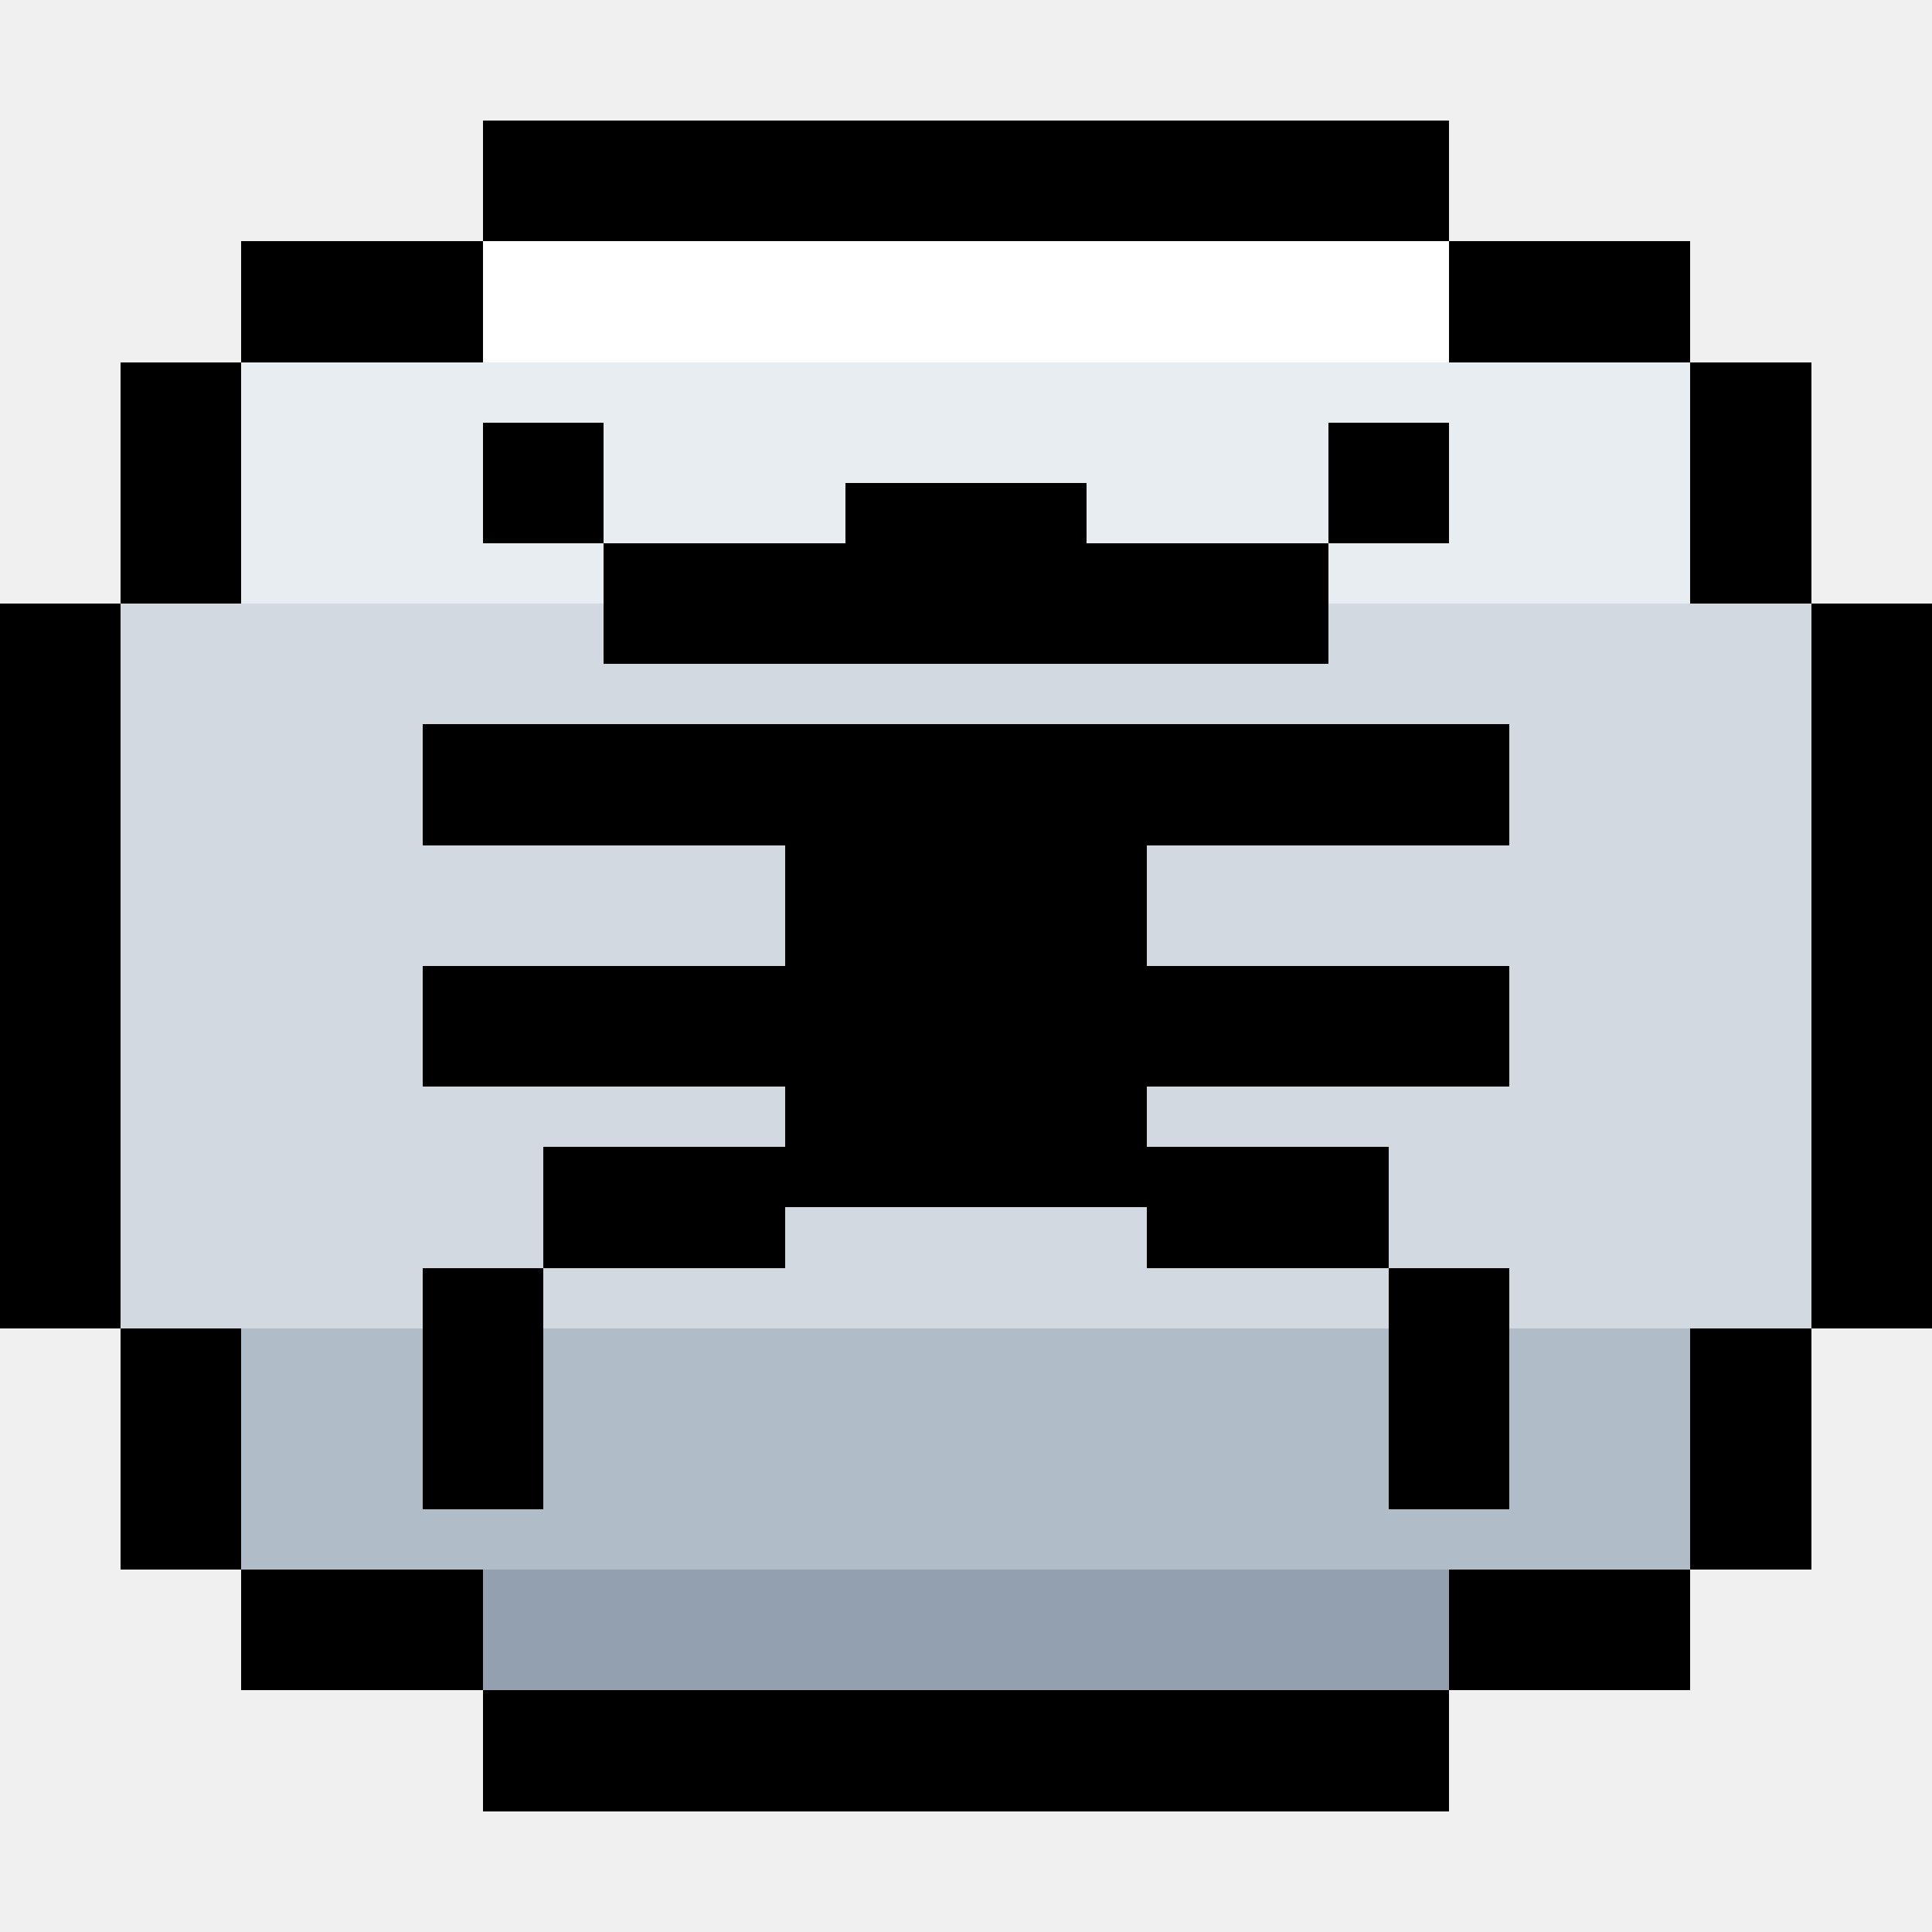
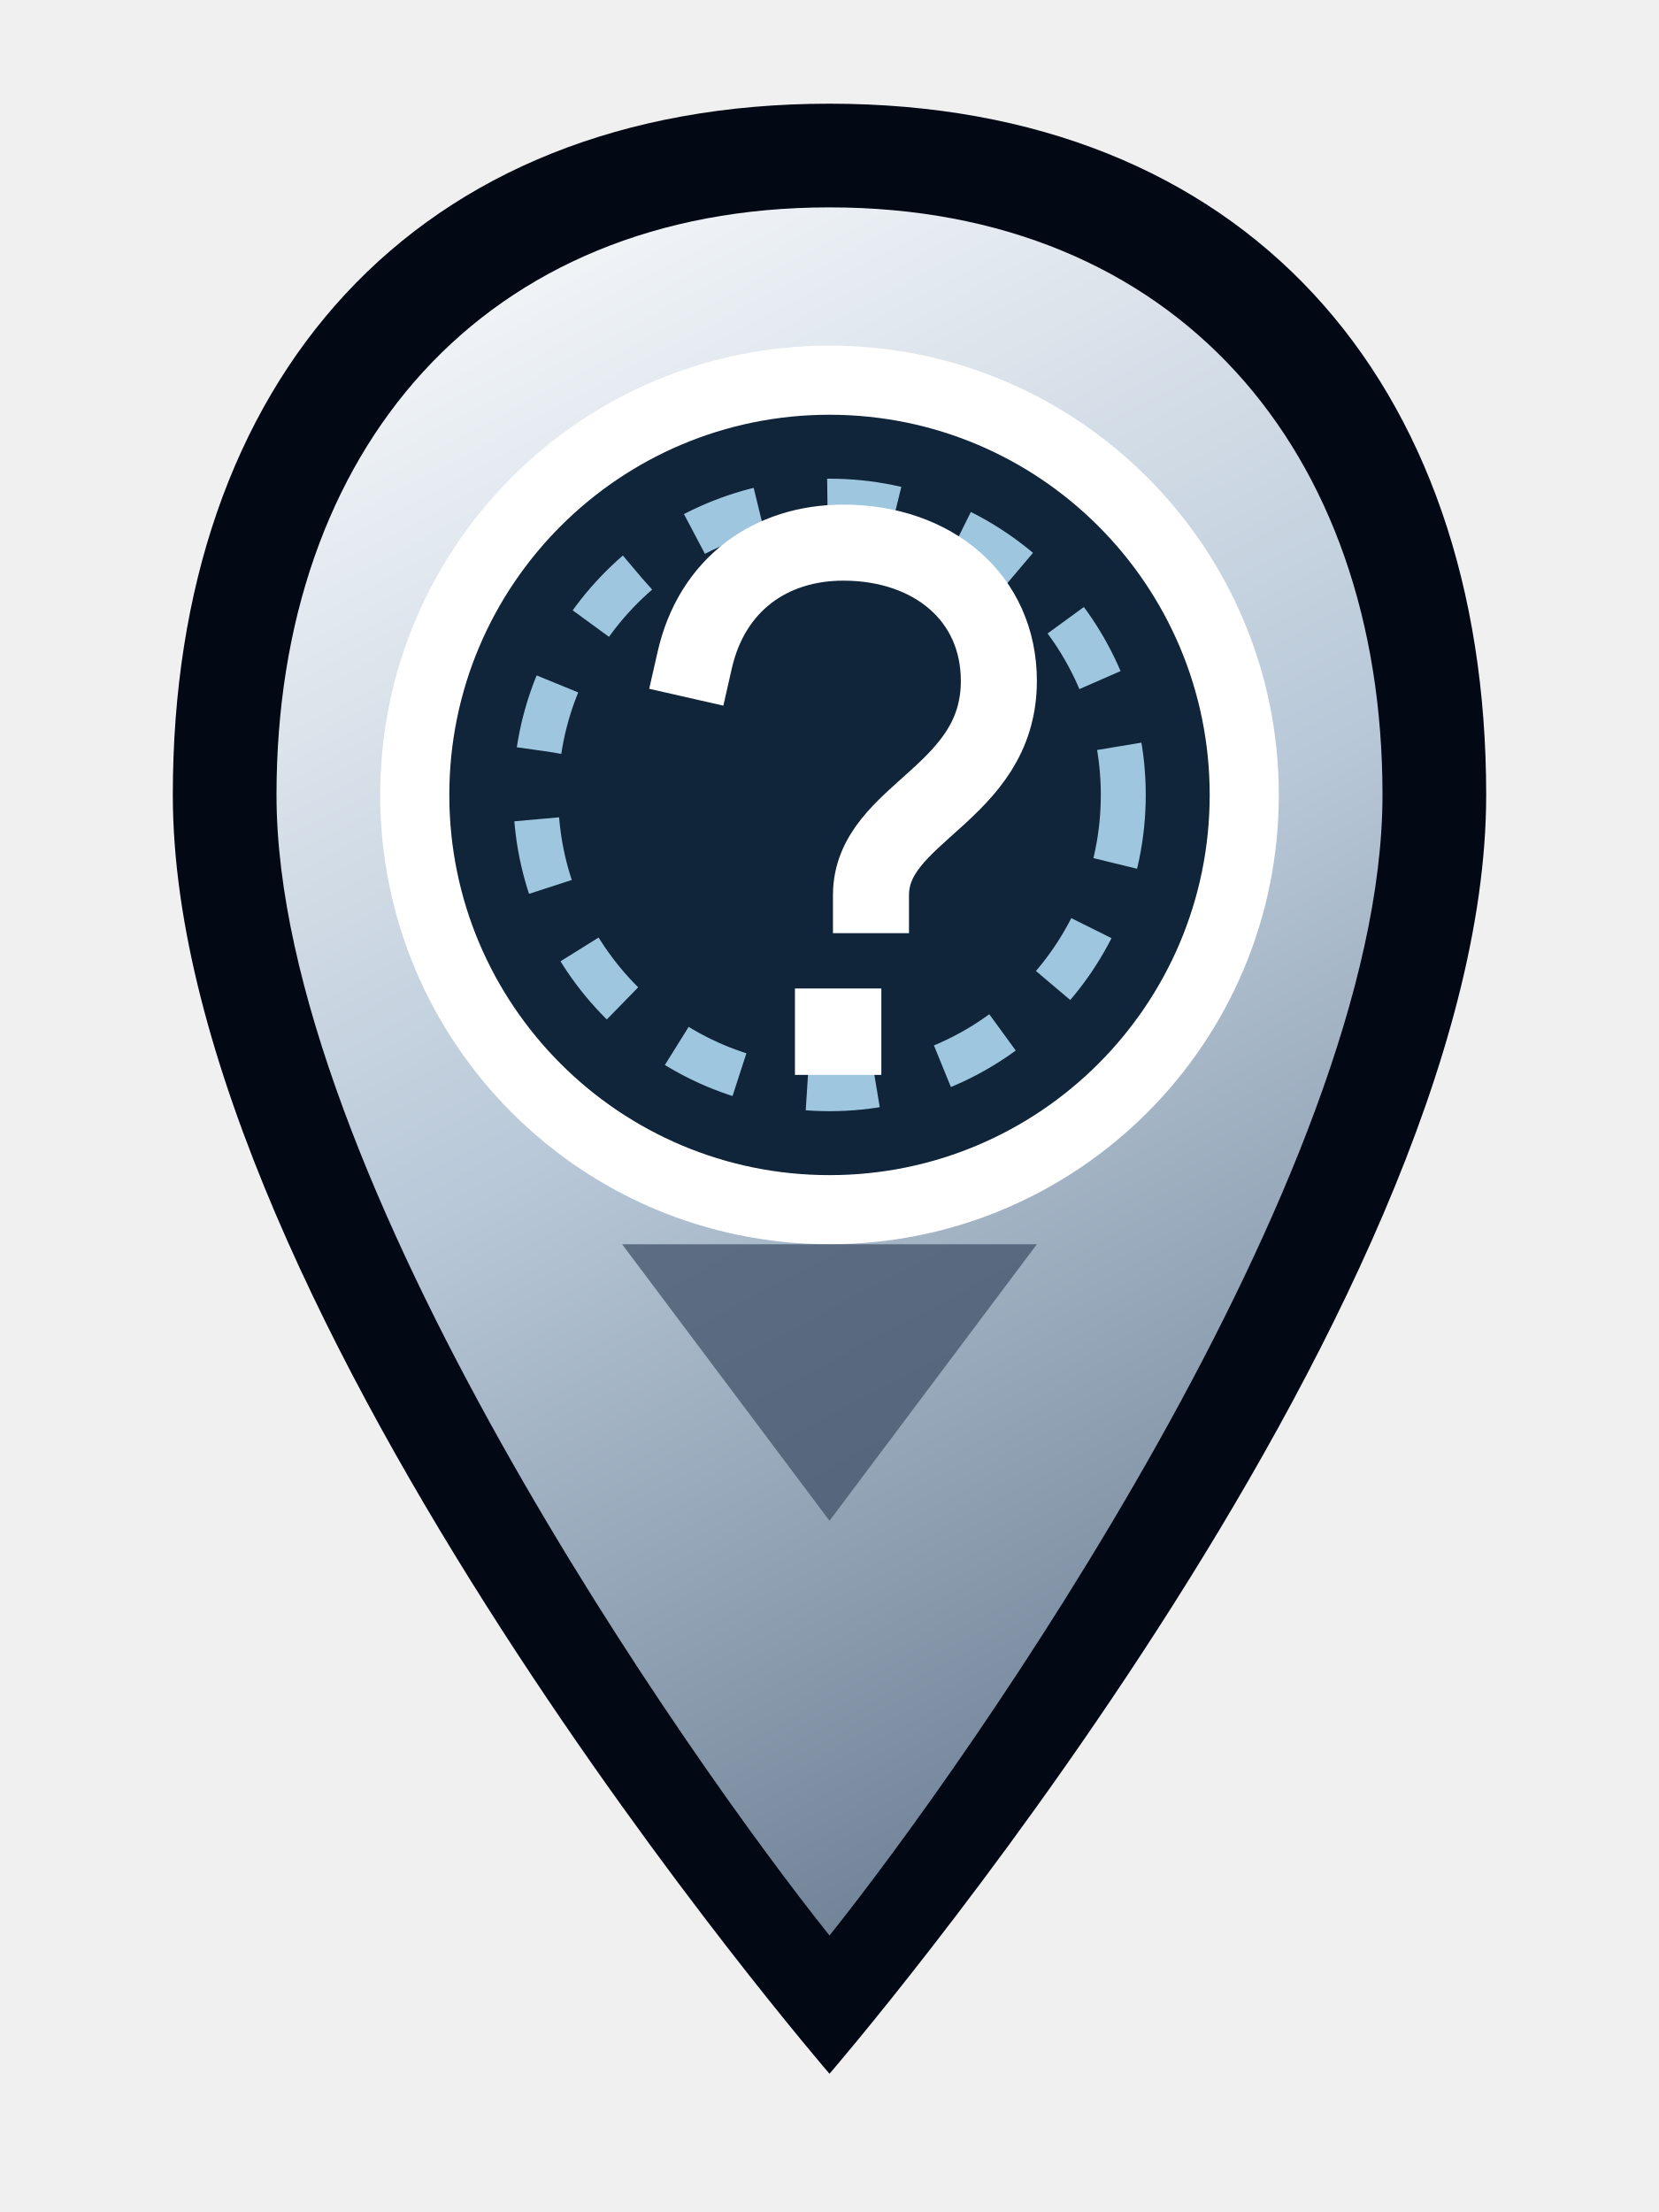
- <svg xmlns="http://www.w3.org/2000/svg" viewBox="0 0 32 32" width="32" height="32" shape-rendering="crispEdges">
-   <rect x="8" y="2" width="16" height="2" fill="#000" />
-   <rect x="4" y="4" width="4" height="2" fill="#000" />
-   <rect x="24" y="4" width="4" height="2" fill="#000" />
-   <rect x="2" y="6" width="2" height="4" fill="#000" />
-   <rect x="28" y="6" width="2" height="4" fill="#000" />
-   <rect x="0" y="10" width="2" height="12" fill="#000" />
-   <rect x="30" y="10" width="2" height="12" fill="#000" />
-   <rect x="2" y="22" width="2" height="4" fill="#000" />
-   <rect x="28" y="22" width="2" height="4" fill="#000" />
-   <rect x="4" y="26" width="4" height="2" fill="#000" />
-   <rect x="24" y="26" width="4" height="2" fill="#000" />
-   <rect x="8" y="28" width="16" height="2" fill="#000" />
-   <rect x="8" y="4" width="16" height="2" fill="#ffffff" />
-   <rect x="4" y="6" width="24" height="4" fill="#e8edf2" />
-   <rect x="2" y="10" width="28" height="12" fill="#d2d9e0" />
-   <rect x="4" y="22" width="24" height="4" fill="#b0bcc8" />
-   <rect x="8" y="26" width="16" height="2" fill="#92a0b0" />
-   <rect x="14" y="8" width="4" height="3" fill="#000" />
-   <rect x="13" y="12" width="6" height="8" fill="#000" />
-   <rect x="8" y="7" width="2" height="2" fill="#000" />
-   <rect x="10" y="9" width="4" height="2" fill="#000" />
-   <rect x="7" y="12" width="6" height="2" fill="#000" />
-   <rect x="7" y="16" width="6" height="2" fill="#000" />
-   <rect x="9" y="19" width="4" height="2" fill="#000" />
-   <rect x="7" y="21" width="2" height="4" fill="#000" />
-   <rect x="22" y="7" width="2" height="2" fill="#000" />
-   <rect x="18" y="9" width="4" height="2" fill="#000" />
-   <rect x="19" y="12" width="6" height="2" fill="#000" />
-   <rect x="19" y="16" width="6" height="2" fill="#000" />
-   <rect x="19" y="19" width="4" height="2" fill="#000" />
-   <rect x="23" y="21" width="2" height="4" fill="#000" />
+ <svg xmlns="http://www.w3.org/2000/svg" viewBox="0 0 48 64" role="img" aria-label="Rumored signal marker">
+   <defs>
+     <linearGradient id="rumorFill" x1="10" y1="4" x2="37" y2="55" gradientUnits="userSpaceOnUse">
+       <stop stop-color="#fff" />
+       <stop offset=".5" stop-color="#b8c8d8" />
+       <stop offset="1" stop-color="#63758a" />
+     </linearGradient>
+   </defs>
+   <path d="M24 3C12 3 5 11 5 23c0 15 19 37 19 37s19-22 19-37C43 11 36 3 24 3Z" fill="#020814" />
+   <path d="M24 6C14 6 8 13 8 23c0 11 12 28 16 33 4-5 16-22 16-33C40 13 34 6 24 6Z" fill="url(#rumorFill)" />
+   <circle cx="24" cy="23" r="12" fill="#10243a" stroke="#fff" stroke-width="2" />
+   <circle cx="24" cy="23" r="8.5" fill="none" stroke="#9ec7df" stroke-dasharray="2 2" stroke-width="1.3" />
+   <path d="M20.1 19.1c.5-2.2 2.2-3.4 4.3-3.4 2.6 0 4.5 1.6 4.5 4 0 3.3-3.7 3.8-3.7 6.2" fill="none" stroke="#fff" stroke-linecap="square" stroke-width="2.2" />
+   <rect x="23" y="28.6" width="2.5" height="2.5" fill="#fff" />
+   <path d="M18 36h12l-6 8z" fill="#425268" opacity=".75" />
</svg>
